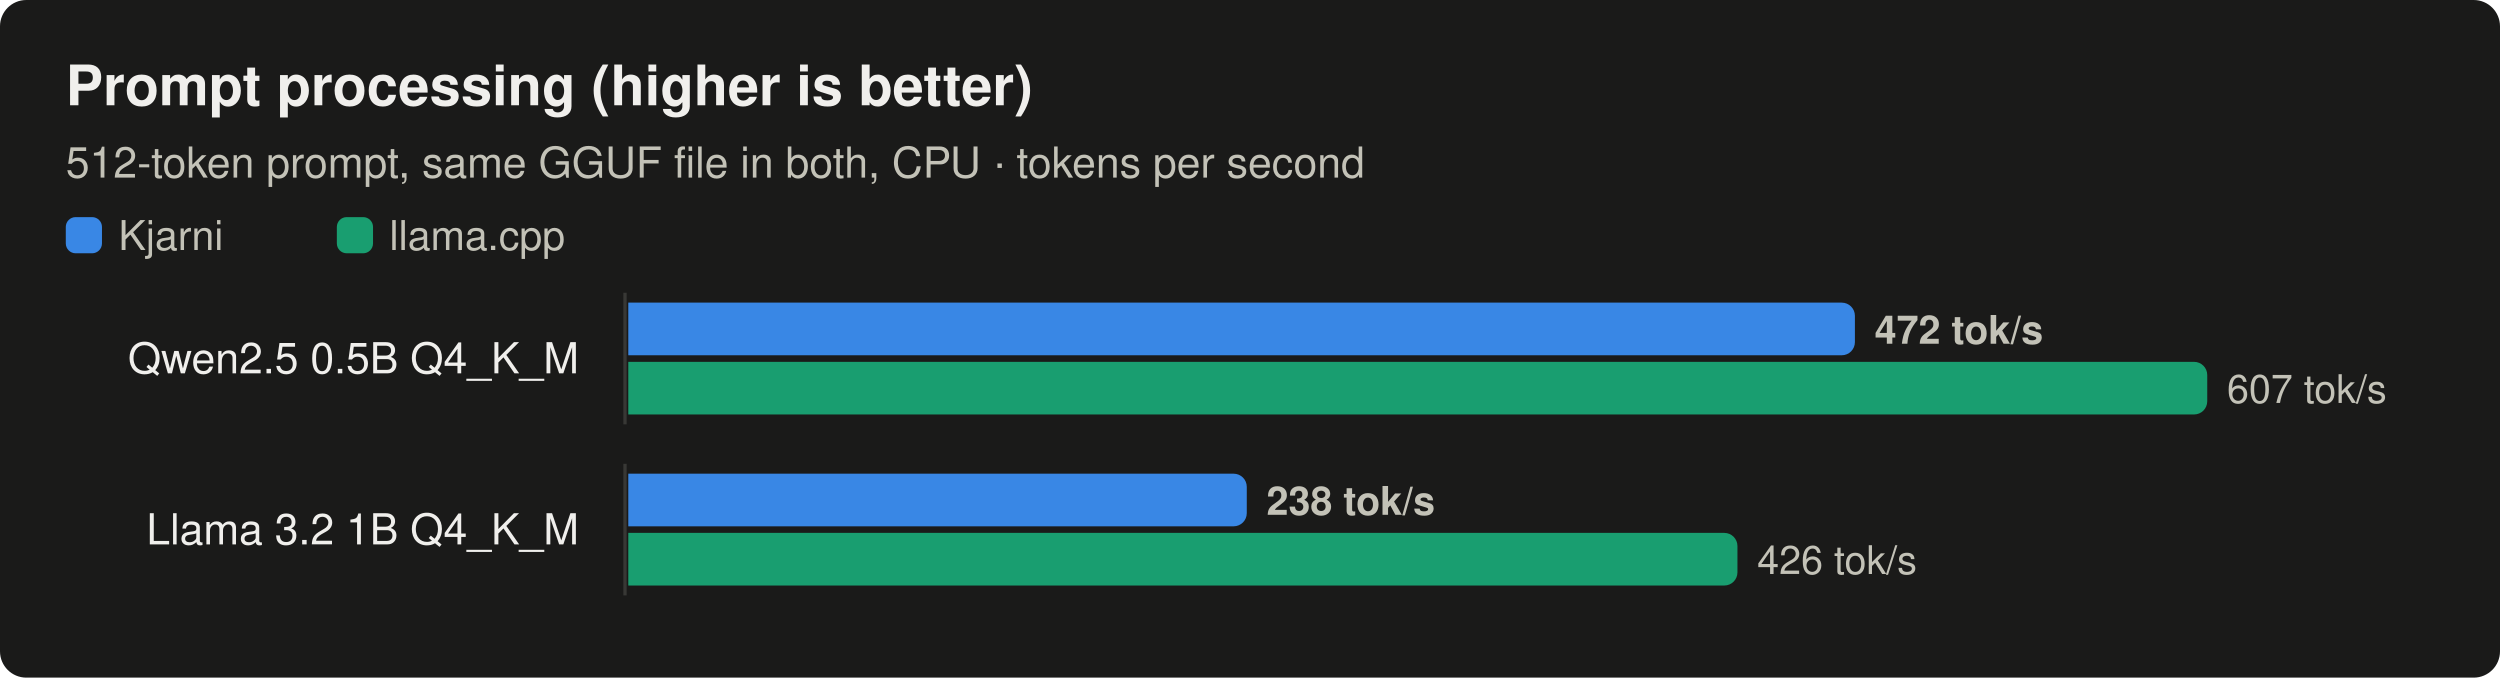
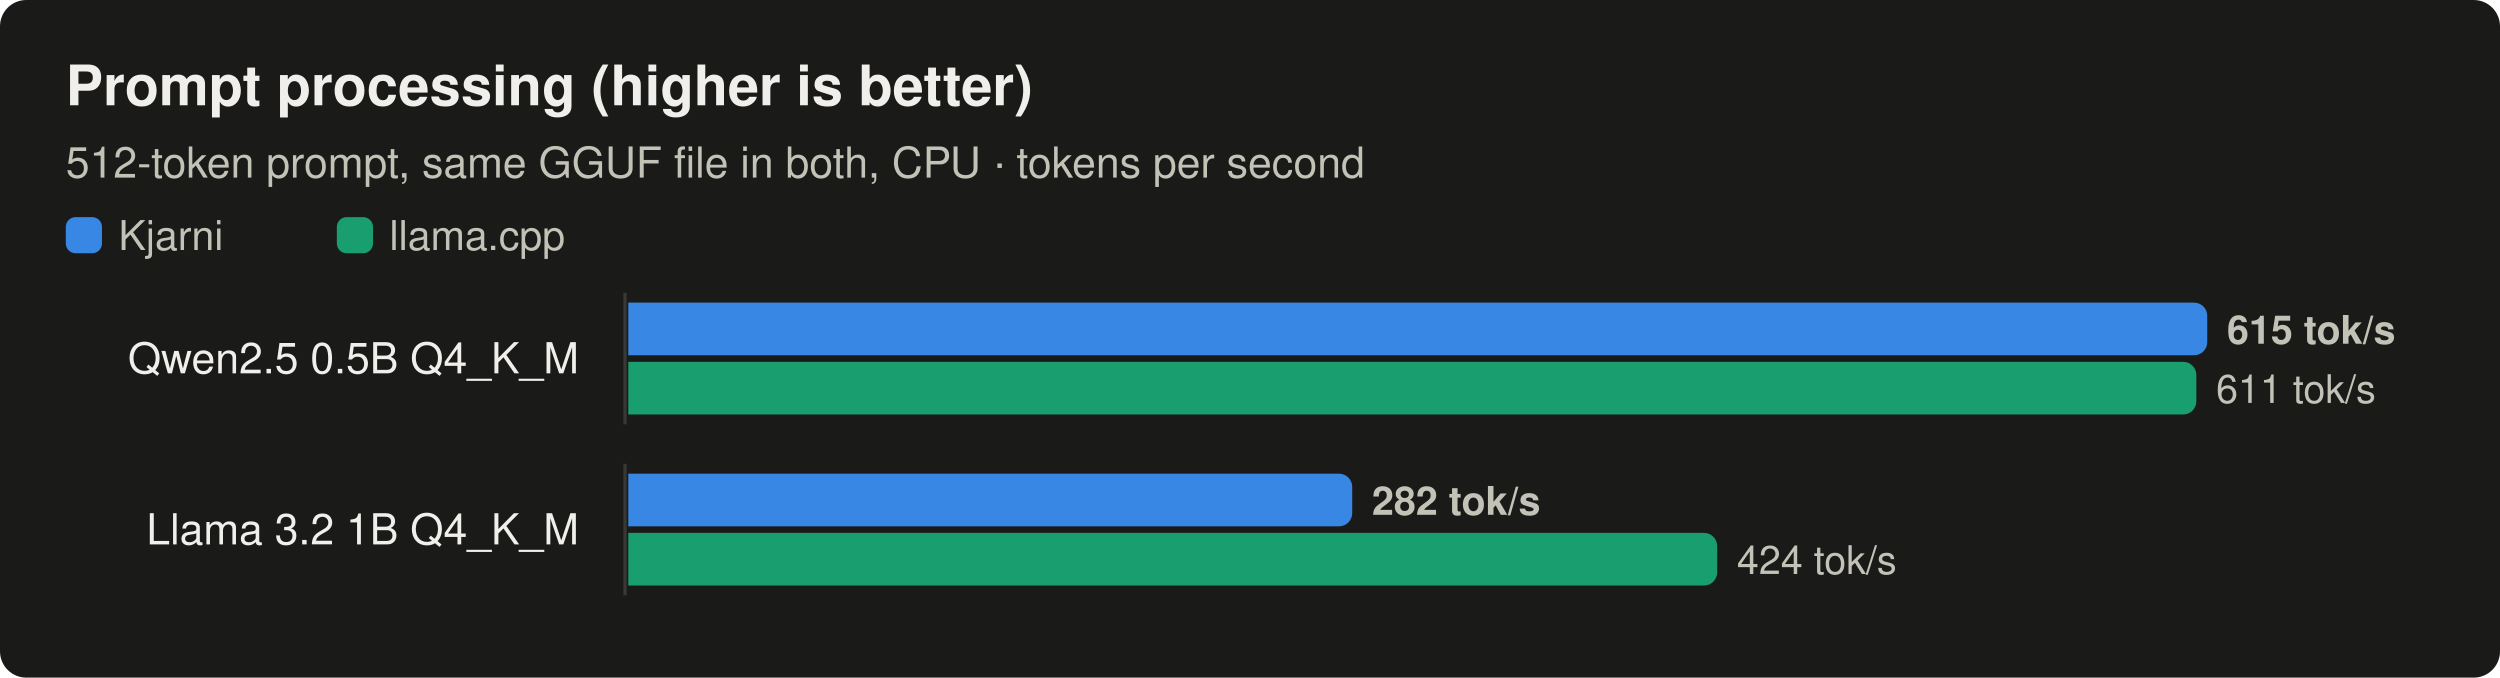
<svg xmlns="http://www.w3.org/2000/svg" width="760" height="206" viewBox="0 0 760 206" font-family="-apple-system, BlinkMacSystemFont, 'Segoe UI', Helvetica, Arial, sans-serif" role="img" aria-label="Prompt processing (higher is better)">
  <rect width="760" height="206" rx="8" fill="#1a1a19" />
  <text x="20" y="32" font-size="17" font-weight="600" fill="#f0efec">Prompt processing (higher is better)</text>
  <text x="20" y="54" font-size="13" fill="#c3c2b7">512-token prompt, same GGUF file in both, CPU · tokens per second</text>
  <rect x="20" y="66" width="11" height="11" rx="3" fill="#3987e5" />
  <text x="36" y="76" font-size="12.5" fill="#c3c2b7">Kjarni</text>
  <rect x="102.4" y="66" width="11" height="11" rx="3" fill="#199e70" />
  <text x="118.4" y="76" font-size="12.5" fill="#c3c2b7">llama.cpp</text>
  <text x="176" y="113.5" text-anchor="end" font-size="13" fill="#f0efec">Qwen2.5 0.5B Q4_K_M</text>
  <line x1="190" y1="89" x2="190" y2="129" stroke="#383835" stroke-width="1" />
-   <path d="M191,92 h368.894 a4,4 0 0 1 4,4 v8 a4,4 0 0 1 -4,4 h-368.894 z" fill="#3987e5" />
-   <text x="569.894" y="104.5" font-size="12" fill="#c3c2b7" font-weight="600">472 tok/s</text>
-   <path d="M191,110 h476 a4,4 0 0 1 4,4 v8 a4,4 0 0 1 -4,4 h-476 z" fill="#199e70" />
-   <text x="677.0" y="122.5" font-size="12" fill="#c3c2b7">607 tok/s</text>
+   <path d="M191,92 h476 a4,4 0 0 1 4,4 v8 a4,4 0 0 1 -4,4 h-476 z" fill="#3987e5" />
+   <text x="677.0" y="104.5" font-size="12" fill="#c3c2b7" font-weight="600">615 tok/s</text>
+   <path d="M191,110 h472.685 a4,4 0 0 1 4,4 v8 a4,4 0 0 1 -4,4 h-472.685 z" fill="#199e70" />
+   <text x="673.685" y="122.5" font-size="12" fill="#c3c2b7">611 tok/s</text>
  <text x="176" y="165.5" text-anchor="end" font-size="13" fill="#f0efec">Llama 3.2 1B Q4_K_M</text>
  <line x1="190" y1="141" x2="190" y2="181" stroke="#383835" stroke-width="1" />
-   <path d="M191,144 h184.02 a4,4 0 0 1 4,4 v8 a4,4 0 0 1 -4,4 h-184.02 z" fill="#3987e5" />
-   <text x="385.02" y="156.5" font-size="12" fill="#c3c2b7" font-weight="600">238 tok/s</text>
-   <path d="M191,162 h333.184 a4,4 0 0 1 4,4 v8 a4,4 0 0 1 -4,4 h-333.184 z" fill="#199e70" />
-   <text x="534.184" y="174.5" font-size="12" fill="#c3c2b7">426 tok/s</text>
+   <path d="M191,144 h216.072 a4,4 0 0 1 4,4 v8 a4,4 0 0 1 -4,4 h-216.072 z" fill="#3987e5" />
+   <text x="417.072" y="156.5" font-size="12" fill="#c3c2b7" font-weight="600">282 tok/s</text>
+   <path d="M191,162 h327.025 a4,4 0 0 1 4,4 v8 a4,4 0 0 1 -4,4 h-327.025 z" fill="#199e70" />
+   <text x="528.025" y="174.5" font-size="12" fill="#c3c2b7">424 tok/s</text>
</svg>
